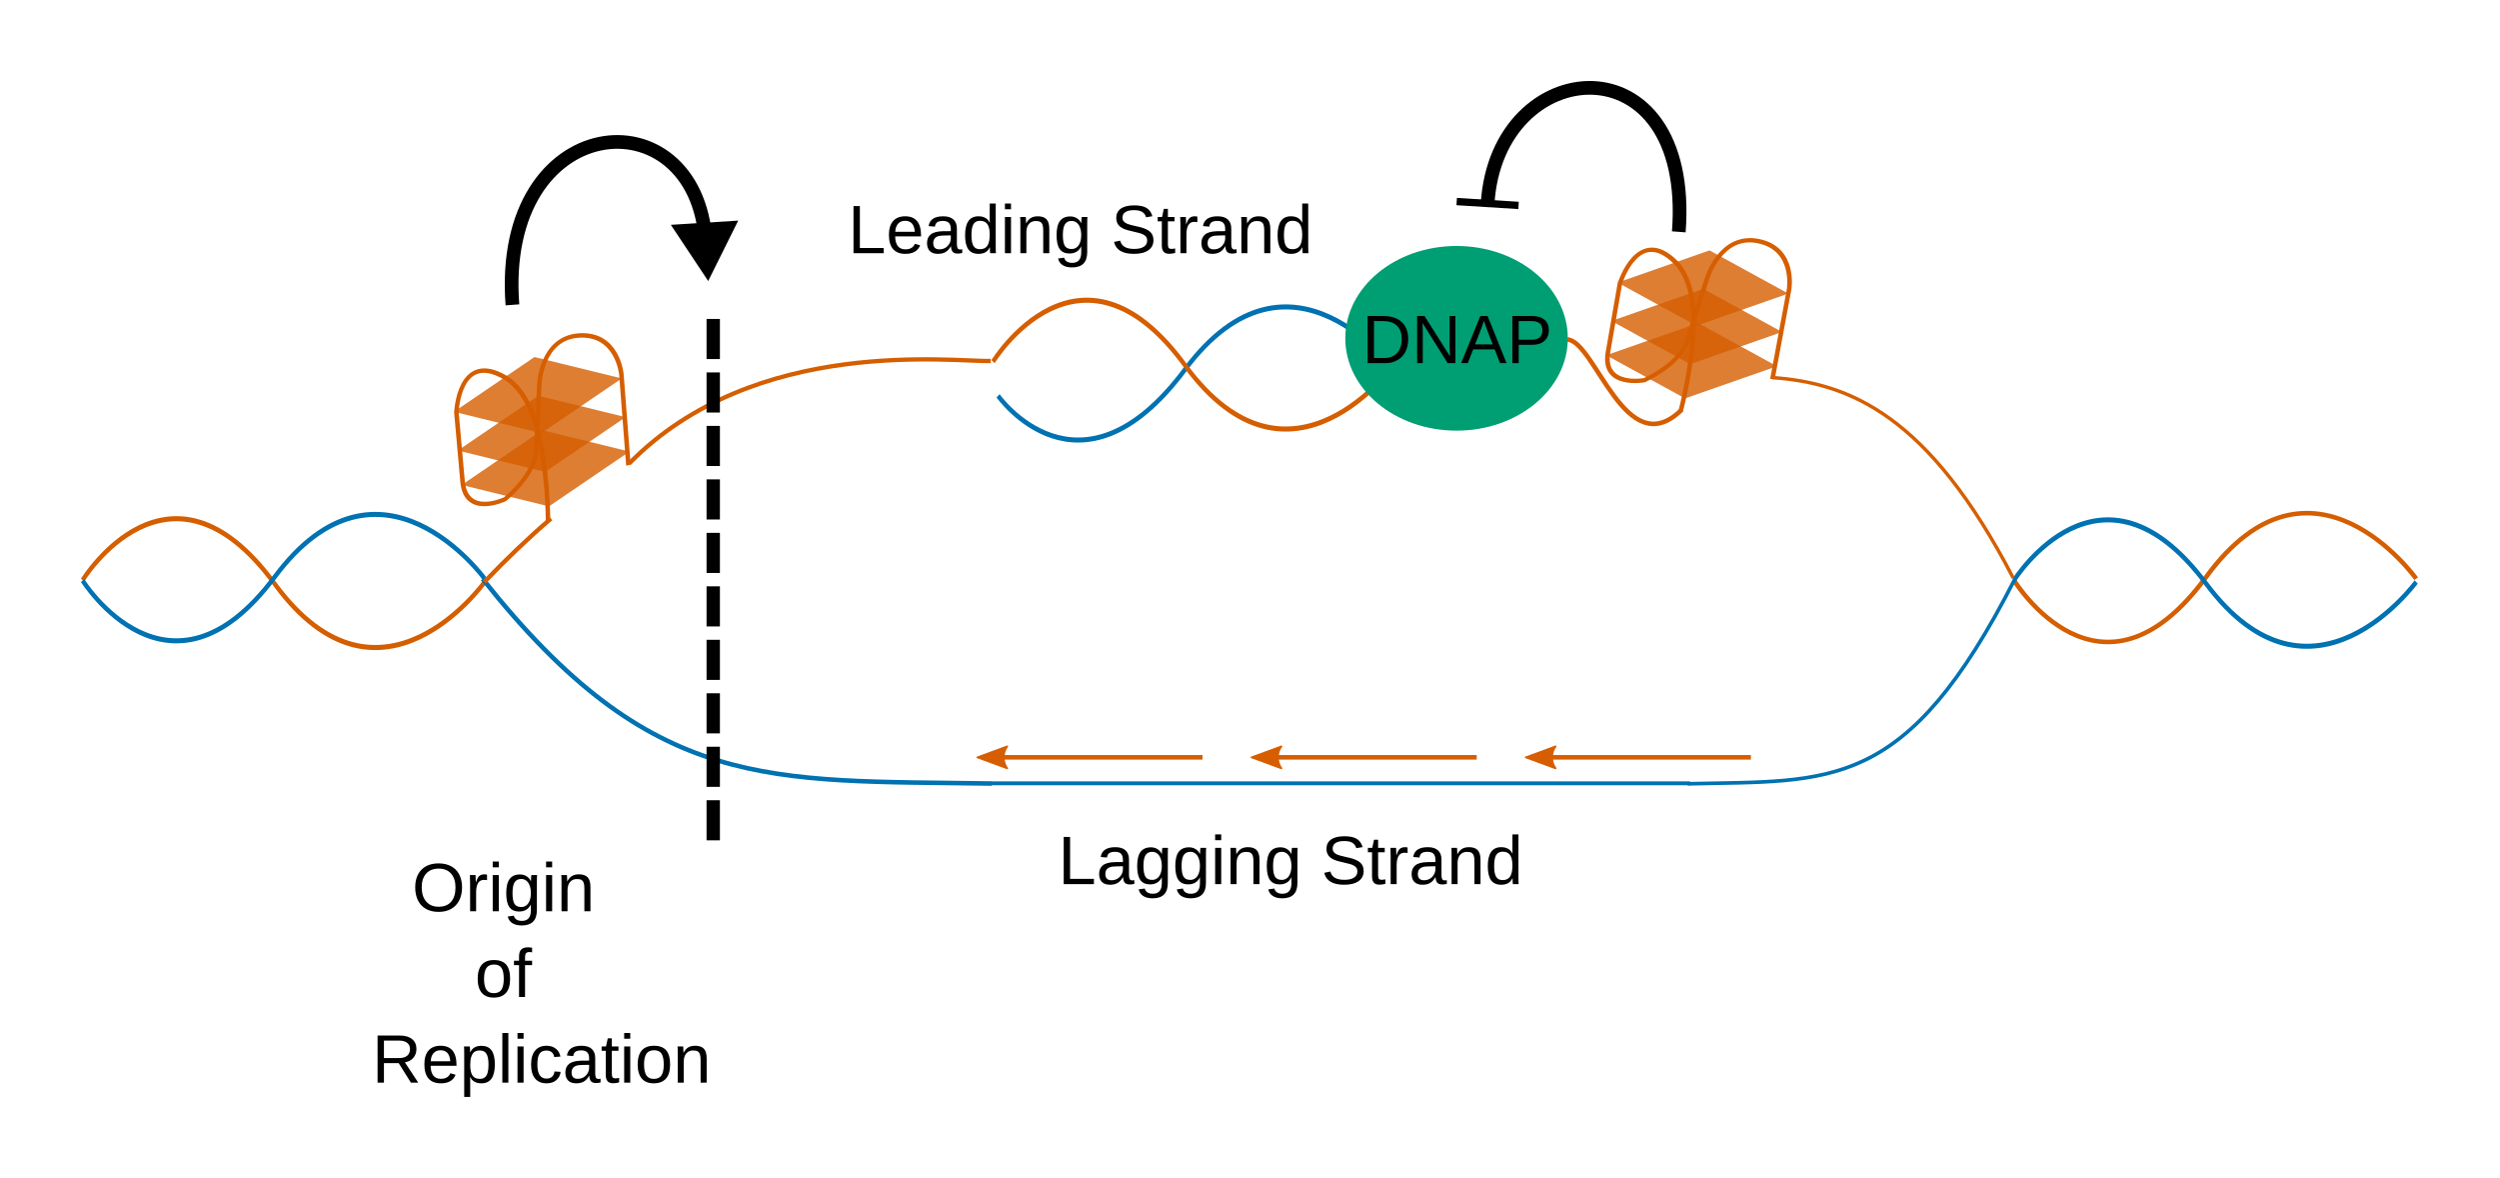
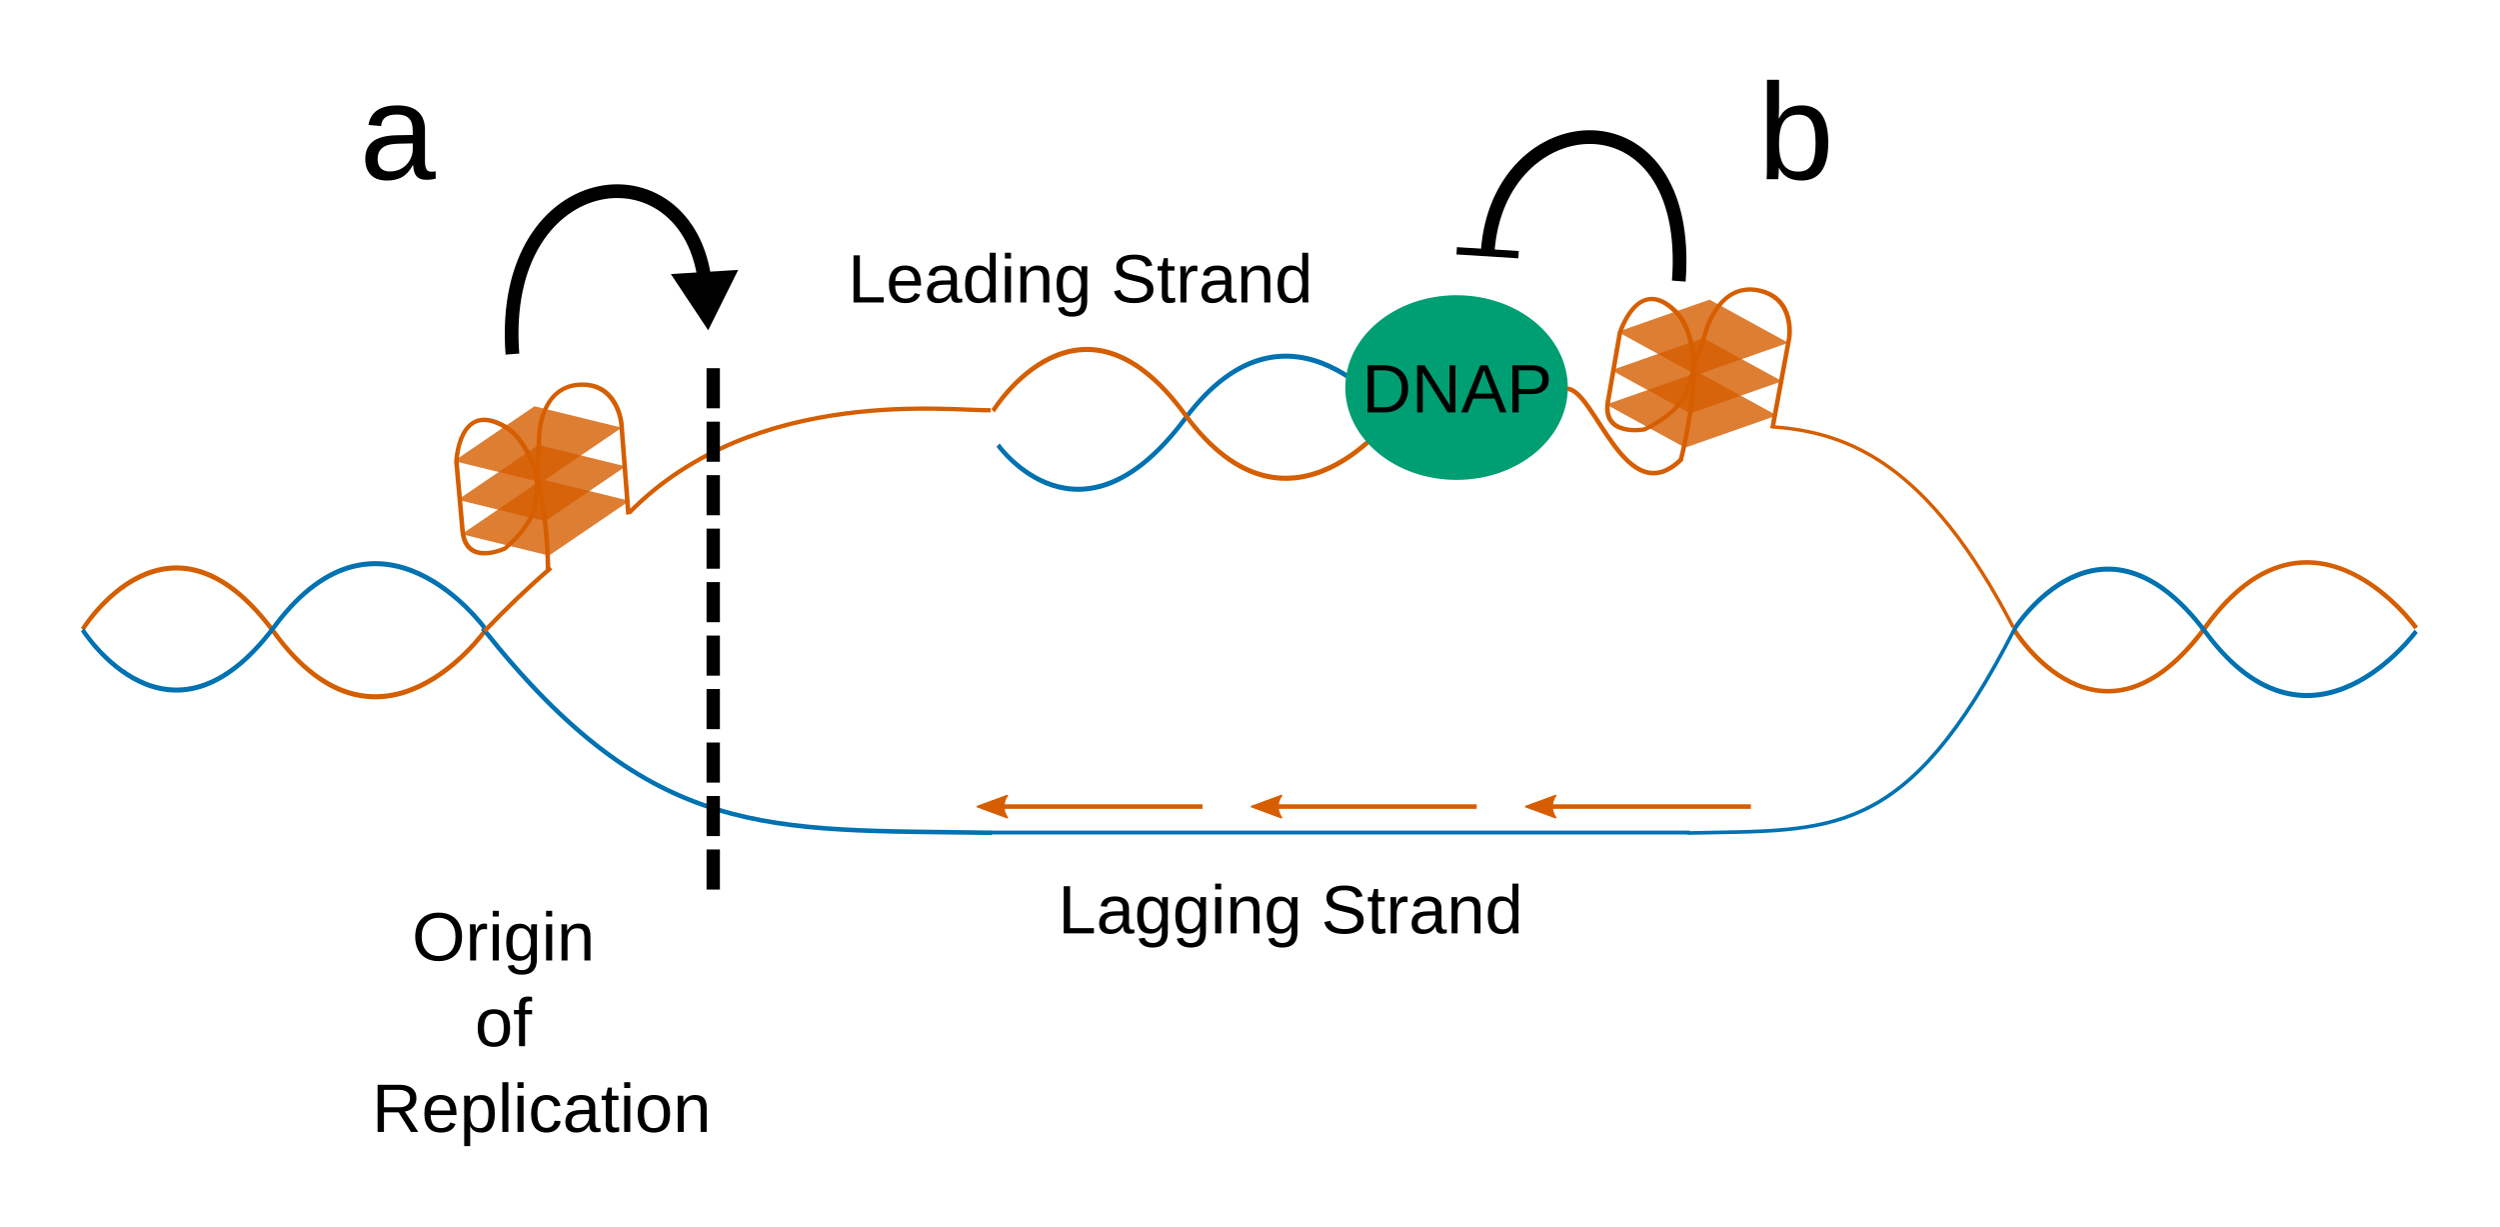
- <svg xmlns="http://www.w3.org/2000/svg" width="154.334mm" height="72.68mm" viewBox="0 0 546.852 257.527" id="svg6674" version="1.1">
+ <svg xmlns="http://www.w3.org/2000/svg" width="154.334mm" height="75.72mm" viewBox="0 0 546.852 268.298" id="svg6674" version="1.1">
  <defs id="defs6676">
    <marker orient="auto" refY="0" refX="0" id="StopM" style="overflow:visible">
      <path id="path7761" d="M 0,5.65 0,-5.65" style="fill:none;fill-opacity:0.75;fill-rule:evenodd;stroke:#000000;stroke-width:1pt;stroke-opacity:1" transform="scale(0.4,0.4)" />
    </marker>
    <marker orient="auto" refY="0" refX="0" id="marker8659" style="overflow:visible">
      <path id="path8661" d="m 5.77,0 -8.65,5 0,-10 8.65,5 z" style="fill:#000000;fill-opacity:1;fill-rule:evenodd;stroke:#000000;stroke-width:1pt;stroke-opacity:1" transform="scale(0.4,0.4)" />
    </marker>
    <marker orient="auto" refY="0" refX="0" id="TriangleOutM" style="overflow:visible">
      <path id="path7734" d="m 5.77,0 -8.65,5 0,-10 8.65,5 z" style="fill:#000000;fill-opacity:1;fill-rule:evenodd;stroke:#000000;stroke-width:1pt;stroke-opacity:1" transform="scale(0.4,0.4)" />
    </marker>
    <marker orient="auto" refY="0" refX="0" id="TriangleOutL" style="overflow:visible">
      <path id="path7731" d="m 5.77,0 -8.65,5 0,-10 8.65,5 z" style="fill:#000000;fill-opacity:1;fill-rule:evenodd;stroke:#000000;stroke-width:1pt;stroke-opacity:1" transform="scale(0.8,0.8)" />
    </marker>
    <marker orient="auto" refY="0" refX="0" id="Arrow2Mend" style="overflow:visible">
      <path id="path7616" style="fill:#000000;fill-opacity:1;fill-rule:evenodd;stroke:#000000;stroke-width:0.625;stroke-linejoin:round;stroke-opacity:1" d="M 8.719,4.034 -2.207,0.016 8.719,-4.002 c -1.745,2.372 -1.735,5.617 -6e-7,8.035 z" transform="scale(-0.6,-0.6)" />
    </marker>
    <marker orient="auto" refY="0" refX="0" id="StopL" style="overflow:visible">
      <path id="path7758" d="M 0,5.65 0,-5.65" style="fill:none;fill-opacity:0.75;fill-rule:evenodd;stroke:#000000;stroke-width:1pt;stroke-opacity:1" transform="scale(0.8,0.8)" />
    </marker>
    <marker orient="auto" refY="0" refX="0" id="marker7989" style="overflow:visible">
      <path id="path7991" style="fill:#d65e00;fill-opacity:1;fill-rule:evenodd;stroke:#d65e00;stroke-width:0.625;stroke-linejoin:round;stroke-opacity:1" d="M 8.719,4.034 -2.207,0.016 8.719,-4.002 c -1.745,2.372 -1.735,5.617 -6e-7,8.035 z" transform="scale(0.6,0.6)" />
    </marker>
    <marker style="overflow:visible" id="marker7923" refX="0" refY="0" orient="auto">
      <path transform="scale(0.6,0.6)" d="M 8.719,4.034 -2.207,0.016 8.719,-4.002 c -1.745,2.372 -1.735,5.617 -6e-7,8.035 z" style="fill:#d65e00;fill-opacity:1;fill-rule:evenodd;stroke:#d65e00;stroke-width:0.625;stroke-linejoin:round;stroke-opacity:1" id="path7925" />
    </marker>
    <marker orient="auto" refY="0" refX="0" id="Arrow2Mstart" style="overflow:visible">
      <path id="path7613" style="fill:#d65e00;fill-opacity:1;fill-rule:evenodd;stroke:#d65e00;stroke-width:0.625;stroke-linejoin:round;stroke-opacity:1" d="M 8.719,4.034 -2.207,0.016 8.719,-4.002 c -1.745,2.372 -1.735,5.617 -6e-7,8.035 z" transform="scale(0.6,0.6)" />
    </marker>
    <marker orient="auto" refY="0" refX="0" id="Arrow2Lstart" style="overflow:visible">
      <path id="path7607" style="fill:#d65e00;fill-opacity:1;fill-rule:evenodd;stroke:#d65e00;stroke-width:0.625;stroke-linejoin:round;stroke-opacity:1" d="M 8.719,4.034 -2.207,0.016 8.719,-4.002 c -1.745,2.372 -1.735,5.617 -6e-7,8.035 z" transform="matrix(1.1,0,0,1.1,1.1,0)" />
    </marker>
    <marker style="overflow:visible" id="marker7394" refX="0" refY="0" orient="auto">
      <path transform="matrix(-1.1,0,0,-1.1,-1.1,0)" d="M 8.719,4.034 -2.207,0.016 8.719,-4.002 c -1.745,2.372 -1.735,5.617 -6e-7,8.035 z" style="fill:#000000;fill-opacity:1;fill-rule:evenodd;stroke:#000000;stroke-width:0.625;stroke-linejoin:round;stroke-opacity:1" id="path7396" />
    </marker>
    <marker orient="auto" refY="0" refX="0" id="Arrow2Lend" style="overflow:visible">
      <path id="path85599" style="fill:#000000;fill-opacity:1;fill-rule:evenodd;stroke:#000000;stroke-width:0.625;stroke-linejoin:round;stroke-opacity:1" d="M 8.719,4.034 -2.207,0.016 8.719,-4.002 c -1.745,2.372 -1.735,5.617 -6e-7,8.035 z" transform="matrix(-1.1,0,0,-1.1,-1.1,0)" />
    </marker>
    <path id="path85555" d="m 233.451,205.701 c 0,0 139.587,-206.123 260.398,0.596" style="fill:none;fill-rule:evenodd;stroke:#d55e00;stroke-width:0.96px;stroke-linecap:butt;stroke-linejoin:miter;stroke-opacity:1" />
    <path style="color:#000000;font-style:normal;font-variant:normal;font-weight:normal;font-stretch:normal;font-size:medium;line-height:normal;font-family:sans-serif;text-indent:0;text-align:start;text-decoration:none;text-decoration-line:none;text-decoration-style:solid;text-decoration-color:#000000;letter-spacing:normal;word-spacing:normal;text-transform:none;direction:ltr;block-progression:tb;writing-mode:lr-tb;baseline-shift:baseline;text-anchor:start;white-space:normal;clip-rule:nonzero;display:inline;overflow:visible;visibility:visible;opacity:1;isolation:auto;mix-blend-mode:normal;color-interpolation:sRGB;color-interpolation-filters:linearRGB;solid-color:#000000;solid-opacity:1;fill:#0072b2;fill-opacity:1;fill-rule:evenodd;stroke:none;stroke-width:1.033px;stroke-linecap:butt;stroke-linejoin:miter;stroke-miterlimit:4;stroke-dasharray:none;stroke-dashoffset:0;stroke-opacity:1;color-rendering:auto;image-rendering:auto;shape-rendering:auto;text-rendering:auto;enable-background:accumulate" d="m 233.768,203.66 -0.924,0.461 c 30.084,60.163 61.376,90.375 91.473,101.773 30.096,11.398 58.918,3.918 83.877,-11.07 7.473,-4.488 14.597,-9.658 21.324,-15.189 l -0.15,-1.211 c -6.838,5.663 -14.094,10.945 -21.705,15.516 -24.788,14.886 -53.228,22.258 -82.98,10.99 -29.752,-11.268 -60.896,-41.239 -90.914,-101.27 z m 258.182,0.664 c 0,0 -18.18,31.328 -47.008,59.928 l 0.16,1.301 c 29.301,-28.879 47.74,-60.711 47.74,-60.711 l -0.893,-0.518 z" id="path85555-1" />
    <path id="path85572" d="m 240.124,197.806 -11.264,-10.722 19.356,-23.485 5.762,-5.954" style="fill:none;fill-rule:evenodd;stroke:#000000;stroke-width:1px;stroke-linecap:butt;stroke-linejoin:miter;stroke-opacity:1;marker-end:url(#Arrow2Lend)" />
    <clipPath clipPathUnits="userSpaceOnUse" id="clipPath87623">
      <rect style="opacity:1;fill:none;fill-opacity:1;stroke:#000080;stroke-width:1.306;stroke-miterlimit:4;stroke-dasharray:none;stroke-opacity:1" id="rect87625" width="86.152" height="120.931" x="519.289" y="4.895" transform="matrix(0.7958122,0.6055436,-0.2654717,0.9641187,0,0)" />
    </clipPath>
    <path id="path87934" d="M 97.566,744.562 C 133.637,730.193 145.114,692.475 145.114,692.475" style="fill:none;fill-rule:evenodd;stroke:none;stroke-width:1.135px;stroke-linecap:butt;stroke-linejoin:miter;stroke-opacity:1" />
  </defs>
-   <g id="layer1" transform="translate(-107.5142,-45.49098)">
+   <g id="layer1" transform="translate(-107.5142,-34.71991)">
    <g id="g87817" transform="translate(7.797385,-33.21647)">
      <g id="g87819" transform="matrix(0.2603919,0,0,0.3235275,23.62727,112.0922)" style="stroke-width:3.445;stroke-miterlimit:4;stroke-dasharray:none">
        <g style="fill:none;stroke:#800000;stroke-width:3.445;stroke-miterlimit:4;stroke-dasharray:none" transform="translate(-17.51852,55.05819)" id="g87821" />
      </g>
      <g id="g87887" style="stroke-width:3.526;stroke-miterlimit:4;stroke-dasharray:none" transform="matrix(-0.2681358,0.04911977,0.02679968,0.2951214,322.7312,-21.7858)" />
      <g id="g7540">
        <path style="fill:none;fill-rule:evenodd;stroke:#d55e00;stroke-width:3.445;stroke-linecap:butt;stroke-linejoin:miter;stroke-miterlimit:4;stroke-dasharray:none;stroke-opacity:1" d="m 379.151,233.997 c 0,0 72.577,-95.101 161.421,2.503 88.844,97.603 176.436,-1.251 176.436,-1.251" id="path87825" transform="matrix(0.2603919,0,0,0.3235275,19.06559,129.905)" />
        <path style="fill:none;fill-rule:evenodd;stroke:#d55e00;stroke-width:1;stroke-linecap:butt;stroke-linejoin:miter;stroke-miterlimit:4;stroke-dasharray:none;stroke-opacity:1" d="m 540.47,205.697 c 0,0 18.898,30.768 42.033,-0.81 23.134,-31.577 45.943,0.405 45.943,0.405" id="path7520" />
        <path id="path7524" d="m 316.602,250.047 152.913,0" style="fill:none;fill-rule:evenodd;stroke:#0072b2;stroke-width:0.851px;stroke-linecap:butt;stroke-linejoin:miter;stroke-miterlimit:4;stroke-dasharray:none;stroke-opacity:1" />
        <g style="fill:none;stroke:#000080;stroke-width:3.478;stroke-miterlimit:4;stroke-dasharray:none" transform="matrix(0.2604003,0,0,-0.3174883,19.06238,279.9877)" id="g87827">
          <path id="path87831" d="m 379.151,233.997 c 0,0 72.577,-95.101 161.421,2.503 88.844,97.603 176.436,-1.251 176.436,-1.251" style="fill:none;fill-rule:evenodd;stroke:#0072b2;stroke-width:3.478;stroke-linecap:butt;stroke-linejoin:miter;stroke-miterlimit:4;stroke-dasharray:none;stroke-opacity:1" />
          <path id="path7522" d="m 2002.318,234.268 c 0,0 72.577,95.101 161.421,-2.503 88.844,-97.603 176.436,1.251 176.436,1.251" style="fill:none;fill-rule:evenodd;stroke:#0072b2;stroke-width:3.478;stroke-linecap:butt;stroke-linejoin:miter;stroke-miterlimit:4;stroke-dasharray:none;stroke-opacity:1" />
        </g>
        <path id="path7422" d="m 205.342,205.348 c 37.179,46.852 62.506,43.999 111.395,44.75" style="fill:none;fill-rule:evenodd;stroke:#0072b2;stroke-width:1;stroke-linecap:butt;stroke-linejoin:miter;stroke-miterlimit:4;stroke-dasharray:none;stroke-opacity:1" />
        <path id="path7433" d="m 237.401,180.085 c 27.531,-28.051 71.116,-22.165 79.122,-22.415" style="fill:none;fill-rule:evenodd;stroke:#d55e00;stroke-width:0.943;stroke-linecap:butt;stroke-linejoin:miter;stroke-miterlimit:4;stroke-dasharray:none;stroke-opacity:1" />
        <path id="path7424" d="m 205.709,206.014 c 4.817,-5.039 9.672,-9.675 14.568,-13.873" style="fill:none;fill-rule:evenodd;stroke:#d55e00;stroke-width:0.957px;stroke-linecap:butt;stroke-linejoin:miter;stroke-opacity:1" />
        <path id="path7435" d="m 255.793,148.475 0,116.197" style="fill:none;fill-rule:evenodd;stroke:#000000;stroke-width:2.924;stroke-linecap:butt;stroke-linejoin:miter;stroke-miterlimit:4;stroke-dasharray:8.773, 2.924;stroke-dashoffset:0;stroke-opacity:1" />
        <g style="stroke-width:3.445;stroke-miterlimit:4;stroke-dasharray:none" transform="matrix(0.2603919,0,0,0.3235275,310.177,65.51323)" id="g87819-3">
          <g style="fill:none;stroke:#000080;stroke-width:3.478;stroke-miterlimit:4;stroke-dasharray:none" transform="matrix(1.000032,0,0,-0.9813331,-17.53085,518.9527)" id="g87827-3">
            <path style="fill:none;fill-rule:evenodd;stroke:#0072b2;stroke-width:3.478;stroke-linecap:butt;stroke-linejoin:miter;stroke-miterlimit:4;stroke-dasharray:none;stroke-opacity:1" d="m 48.046,214.558 c 0,0 68.327,-79.415 157.171,18.188 88.844,97.603 176.436,-1.251 176.436,-1.251" id="path87829-5" />
          </g>
          <g id="g87821-6" transform="translate(-17.51852,55.05819)" style="fill:none;stroke:#800000;stroke-width:3.445;stroke-miterlimit:4;stroke-dasharray:none">
            <path id="path87823-7" d="m 43.796,230.243 c 0,0 72.577,-95.101 161.421,2.503 88.844,97.603 176.436,-1.251 176.436,-1.251" style="fill:none;fill-rule:evenodd;stroke:#d55e00;stroke-width:3.445;stroke-linecap:butt;stroke-linejoin:miter;stroke-miterlimit:4;stroke-dasharray:none;stroke-opacity:1" />
            <ellipse cx="433.331" cy="214.464" rx="93.498" ry="62.425" id="path7470" style="color:#000000;clip-rule:nonzero;display:inline;overflow:visible;visibility:visible;opacity:1;isolation:auto;mix-blend-mode:normal;color-interpolation:sRGB;color-interpolation-filters:linearRGB;solid-color:#000000;solid-opacity:1;fill:#009e73;fill-opacity:1;fill-rule:nonzero;stroke:none;stroke-width:10.336;stroke-linecap:butt;stroke-linejoin:round;stroke-miterlimit:4;stroke-dasharray:31.008, 10.336;stroke-dashoffset:0;stroke-opacity:0.133;color-rendering:auto;image-rendering:auto;shape-rendering:auto;text-rendering:auto;enable-background:accumulate" />
          </g>
        </g>
        <g transform="matrix(-0.2552915,0.05075876,0.0262649,0.29506,253.6948,21.50076)" id="g7492">
          <path style="fill:none;fill-rule:evenodd;stroke:#d55e00;stroke-width:5.062;stroke-linecap:butt;stroke-linejoin:miter;stroke-miterlimit:4;stroke-dasharray:none;stroke-opacity:1" d="m 177.068,552.265 -1.196,-105.284 c 0,0 0,-47.856 43.071,-53.838 43.071,-5.982 49.053,47.856 49.053,47.856 l 9.571,71.784 c 0,0 0,25.124 39.481,50.249 0,0 45.463,12.662 45.463,-29.91 l 0,-80.159 c 0,0 -8.634,-70.205 -57.427,-28.714 -13.28,11.293 -23.849,32.444 -28.84,57.402 -10.261,51.321 -4.66,114.88 -4.66,114.88" id="path7494" transform="matrix(0.7598101,1.5584467e-8,0,0.6385795,-16.69854,165.8008)" />
          <rect transform="matrix(0.9307949,0.3655418,-0.9307949,0.3655418,0,0)" y="520.875" x="723.412" height="77.255" width="77.255" id="rect7496" style="opacity:1;fill:#d55e00;fill-opacity:0.8;stroke:none;stroke-width:4.274;stroke-miterlimit:4;stroke-dasharray:none;stroke-opacity:1" />
          <rect transform="matrix(0.9307949,0.3655418,-0.9307949,0.3655418,0,0)" y="556.317" x="758.118" height="77.255" width="77.255" id="rect7498" style="opacity:1;fill:#d55e00;fill-opacity:0.8;stroke:none;stroke-width:2.7;stroke-miterlimit:4;stroke-dasharray:none;stroke-opacity:1" />
          <rect style="opacity:1;fill:#d55e00;fill-opacity:0.8;stroke:none;stroke-width:2.7;stroke-miterlimit:4;stroke-dasharray:none;stroke-opacity:1" id="rect7500" width="77.255" height="77.255" x="684.257" y="481.348" transform="matrix(0.9307949,0.3655418,-0.9307949,0.3655418,0,0)" />
        </g>
        <g transform="matrix(-0.2597496,-0.01674439,-0.05065932,0.2918627,544.4493,12.2849)" id="g7502">
          <path style="fill:none;fill-rule:evenodd;stroke:#d55e00;stroke-width:5.062;stroke-linecap:butt;stroke-linejoin:miter;stroke-miterlimit:4;stroke-dasharray:none;stroke-opacity:1" d="m 177.068,552.265 -1.196,-105.284 c 0,0 0,-47.856 43.071,-53.838 43.071,-5.982 49.053,47.856 49.053,47.856 l 9.571,71.784 c 0,0 0,25.124 39.481,50.249 0,0 45.463,12.662 45.463,-29.91 l 0,-80.159 c 0,0 -8.634,-70.205 -57.427,-28.714 -13.28,11.293 -23.849,32.444 -28.84,57.402 -10.261,51.321 -4.66,114.88 -4.66,114.88" id="path7504" transform="matrix(0.7598101,1.5584467e-8,0,0.6385795,-16.69854,165.8008)" />
          <rect transform="matrix(0.9307949,0.3655418,-0.9307949,0.3655418,0,0)" y="520.875" x="723.412" height="77.255" width="77.255" id="rect7506" style="opacity:1;fill:#d55e00;fill-opacity:0.8;stroke:none;stroke-width:4.274;stroke-miterlimit:4;stroke-dasharray:none;stroke-opacity:1" />
          <rect transform="matrix(0.9307949,0.3655418,-0.9307949,0.3655418,0,0)" y="556.317" x="758.118" height="77.255" width="77.255" id="rect7508" style="opacity:1;fill:#d55e00;fill-opacity:0.8;stroke:none;stroke-width:2.7;stroke-miterlimit:4;stroke-dasharray:none;stroke-opacity:1" />
          <rect style="opacity:1;fill:#d55e00;fill-opacity:0.8;stroke:none;stroke-width:2.7;stroke-miterlimit:4;stroke-dasharray:none;stroke-opacity:1" id="rect7510" width="77.255" height="77.255" x="684.257" y="481.348" transform="matrix(0.9307949,0.3655418,-0.9307949,0.3655418,0,0)" />
        </g>
        <path id="path7512" d="m 442.693,152.966 c 6.143,0.359 12.758,27.403 24.999,15.389" style="fill:none;fill-rule:evenodd;stroke:#d65e00;stroke-width:1px;stroke-linecap:butt;stroke-linejoin:miter;stroke-opacity:1" />
        <path id="path7516" d="m 487.513,161.297 c 17.032,1.206 34.305,8.289 52.748,43.829" style="fill:none;fill-rule:evenodd;stroke:#d65e00;stroke-width:0.757px;stroke-linecap:butt;stroke-linejoin:miter;stroke-opacity:1" />
        <path style="fill:none;fill-rule:evenodd;stroke:#0072b2;stroke-width:0.803;stroke-linecap:butt;stroke-linejoin:miter;stroke-miterlimit:4;stroke-dasharray:none;stroke-opacity:1" d="M 540.673,205.292 C 516.752,252.261 500.456,249.4 469,250.153" id="path7518" />
        <path style="fill:none;fill-rule:evenodd;stroke:#d65e00;stroke-width:1px;stroke-linecap:butt;stroke-linejoin:miter;stroke-opacity:1;marker-start:url(#Arrow2Mstart)" d="m 314.906,244.365 47.957,0" id="path7583" />
        <path id="path7921" d="m 374.906,244.365 47.957,0" style="fill:none;fill-rule:evenodd;stroke:#d65e00;stroke-width:1px;stroke-linecap:butt;stroke-linejoin:miter;stroke-opacity:1;marker-start:url(#marker7923)" />
        <path style="fill:none;fill-rule:evenodd;stroke:#d65e00;stroke-width:1px;stroke-linecap:butt;stroke-linejoin:miter;stroke-opacity:1;marker-start:url(#marker7989)" d="m 434.906,244.365 47.957,0" id="path7987" />
        <text xml:space="preserve" style="font-style:normal;font-variant:normal;font-weight:normal;font-stretch:normal;font-size:30px;line-height:125%;font-family:Arial;-inkscape-font-specification:'Arial, Normal';text-align:start;letter-spacing:0px;word-spacing:0px;writing-mode:lr-tb;text-anchor:start;fill:#000000;fill-opacity:1;stroke:none;stroke-width:1px;stroke-linecap:butt;stroke-linejoin:miter;stroke-opacity:1" x="255.723" y="278.037" id="text8083">
          <tspan id="tspan8085" x="255.723" y="278.037" style="font-size:15px;text-align:center;text-anchor:middle">Origin</tspan>
          <tspan x="255.723" y="296.787" style="font-size:15px;text-align:center;text-anchor:middle" id="tspan8091">of</tspan>
          <tspan x="255.723" y="315.537" style="font-size:15px;text-align:center;text-anchor:middle" id="tspan8093">Replication</tspan>
        </text>
        <text xml:space="preserve" style="font-style:normal;font-variant:normal;font-weight:normal;font-stretch:normal;font-size:30px;line-height:125%;font-family:Arial;-inkscape-font-specification:'Arial, Normal';text-align:start;letter-spacing:0px;word-spacing:0px;writing-mode:lr-tb;text-anchor:start;fill:#000000;fill-opacity:1;stroke:none;stroke-width:1px;stroke-linecap:butt;stroke-linejoin:miter;stroke-opacity:1" x="397.758" y="158.145" id="text8087">
          <tspan id="tspan8089" x="397.758" y="158.145" style="font-size:15px">DNAP</tspan>
        </text>
        <path style="fill:none;fill-rule:evenodd;stroke:#000000;stroke-width:3;stroke-linecap:butt;stroke-linejoin:miter;stroke-miterlimit:4;stroke-dasharray:none;stroke-opacity:1;marker-end:url(#TriangleOutM)" d="m 211.85,145.391 c -3.254,-42.7 40.24,-46.72 42.304,-13.717" id="path8095" />
        <path id="path8573" d="m 467.084,129.423 c 3.254,-42.7 -39.77,-39.206 -41.835,-6.203" style="fill:none;fill-rule:evenodd;stroke:#000000;stroke-width:3;stroke-linecap:butt;stroke-linejoin:miter;stroke-miterlimit:4;stroke-dasharray:none;stroke-opacity:1;marker-end:url(#StopM)" />
        <text xml:space="preserve" style="font-style:normal;font-variant:normal;font-weight:normal;font-stretch:normal;font-size:30px;line-height:125%;font-family:Arial;-inkscape-font-specification:'Arial, Normal';text-align:start;letter-spacing:0px;word-spacing:0px;writing-mode:lr-tb;text-anchor:start;fill:#000000;fill-opacity:1;stroke:none;stroke-width:1px;stroke-linecap:butt;stroke-linejoin:miter;stroke-opacity:1" x="285.254" y="134.099" id="text9559">
          <tspan x="285.254" y="134.099" id="tspan9563" style="font-size:15px">Leading Strand</tspan>
        </text>
        <text id="text9567" y="272.099" x="331.254" style="font-style:normal;font-variant:normal;font-weight:normal;font-stretch:normal;font-size:30px;line-height:125%;font-family:Arial;-inkscape-font-specification:'Arial, Normal';text-align:start;letter-spacing:0px;word-spacing:0px;writing-mode:lr-tb;text-anchor:start;fill:#000000;fill-opacity:1;stroke:none;stroke-width:1px;stroke-linecap:butt;stroke-linejoin:miter;stroke-opacity:1" xml:space="preserve">
          <tspan style="font-size:15px" id="tspan9569" y="272.099" x="331.254">Lagging Strand</tspan>
        </text>
      </g>
    </g>
+     <text xml:space="preserve" style="font-style:normal;font-variant:normal;font-weight:normal;font-stretch:normal;font-size:30px;line-height:125%;font-family:Arial;-inkscape-font-specification:'Arial, Normal';text-align:start;letter-spacing:0px;word-spacing:0px;writing-mode:lr-tb;text-anchor:start;fill:#000000;fill-opacity:1;stroke:none;stroke-width:1px;stroke-linecap:butt;stroke-linejoin:miter;stroke-opacity:1" x="186.163" y="73.911" id="text4284">
+       <tspan id="tspan4286" x="186.163" y="73.911">a</tspan>
+     </text>
+     <text id="text4288" y="73.911" x="492.163" style="font-style:normal;font-variant:normal;font-weight:normal;font-stretch:normal;font-size:30px;line-height:125%;font-family:Arial;-inkscape-font-specification:'Arial, Normal';text-align:start;letter-spacing:0px;word-spacing:0px;writing-mode:lr-tb;text-anchor:start;fill:#000000;fill-opacity:1;stroke:none;stroke-width:1px;stroke-linecap:butt;stroke-linejoin:miter;stroke-opacity:1" xml:space="preserve">
+       <tspan y="73.911" x="492.163" id="tspan4290">b</tspan>
+     </text>
  </g>
</svg>
